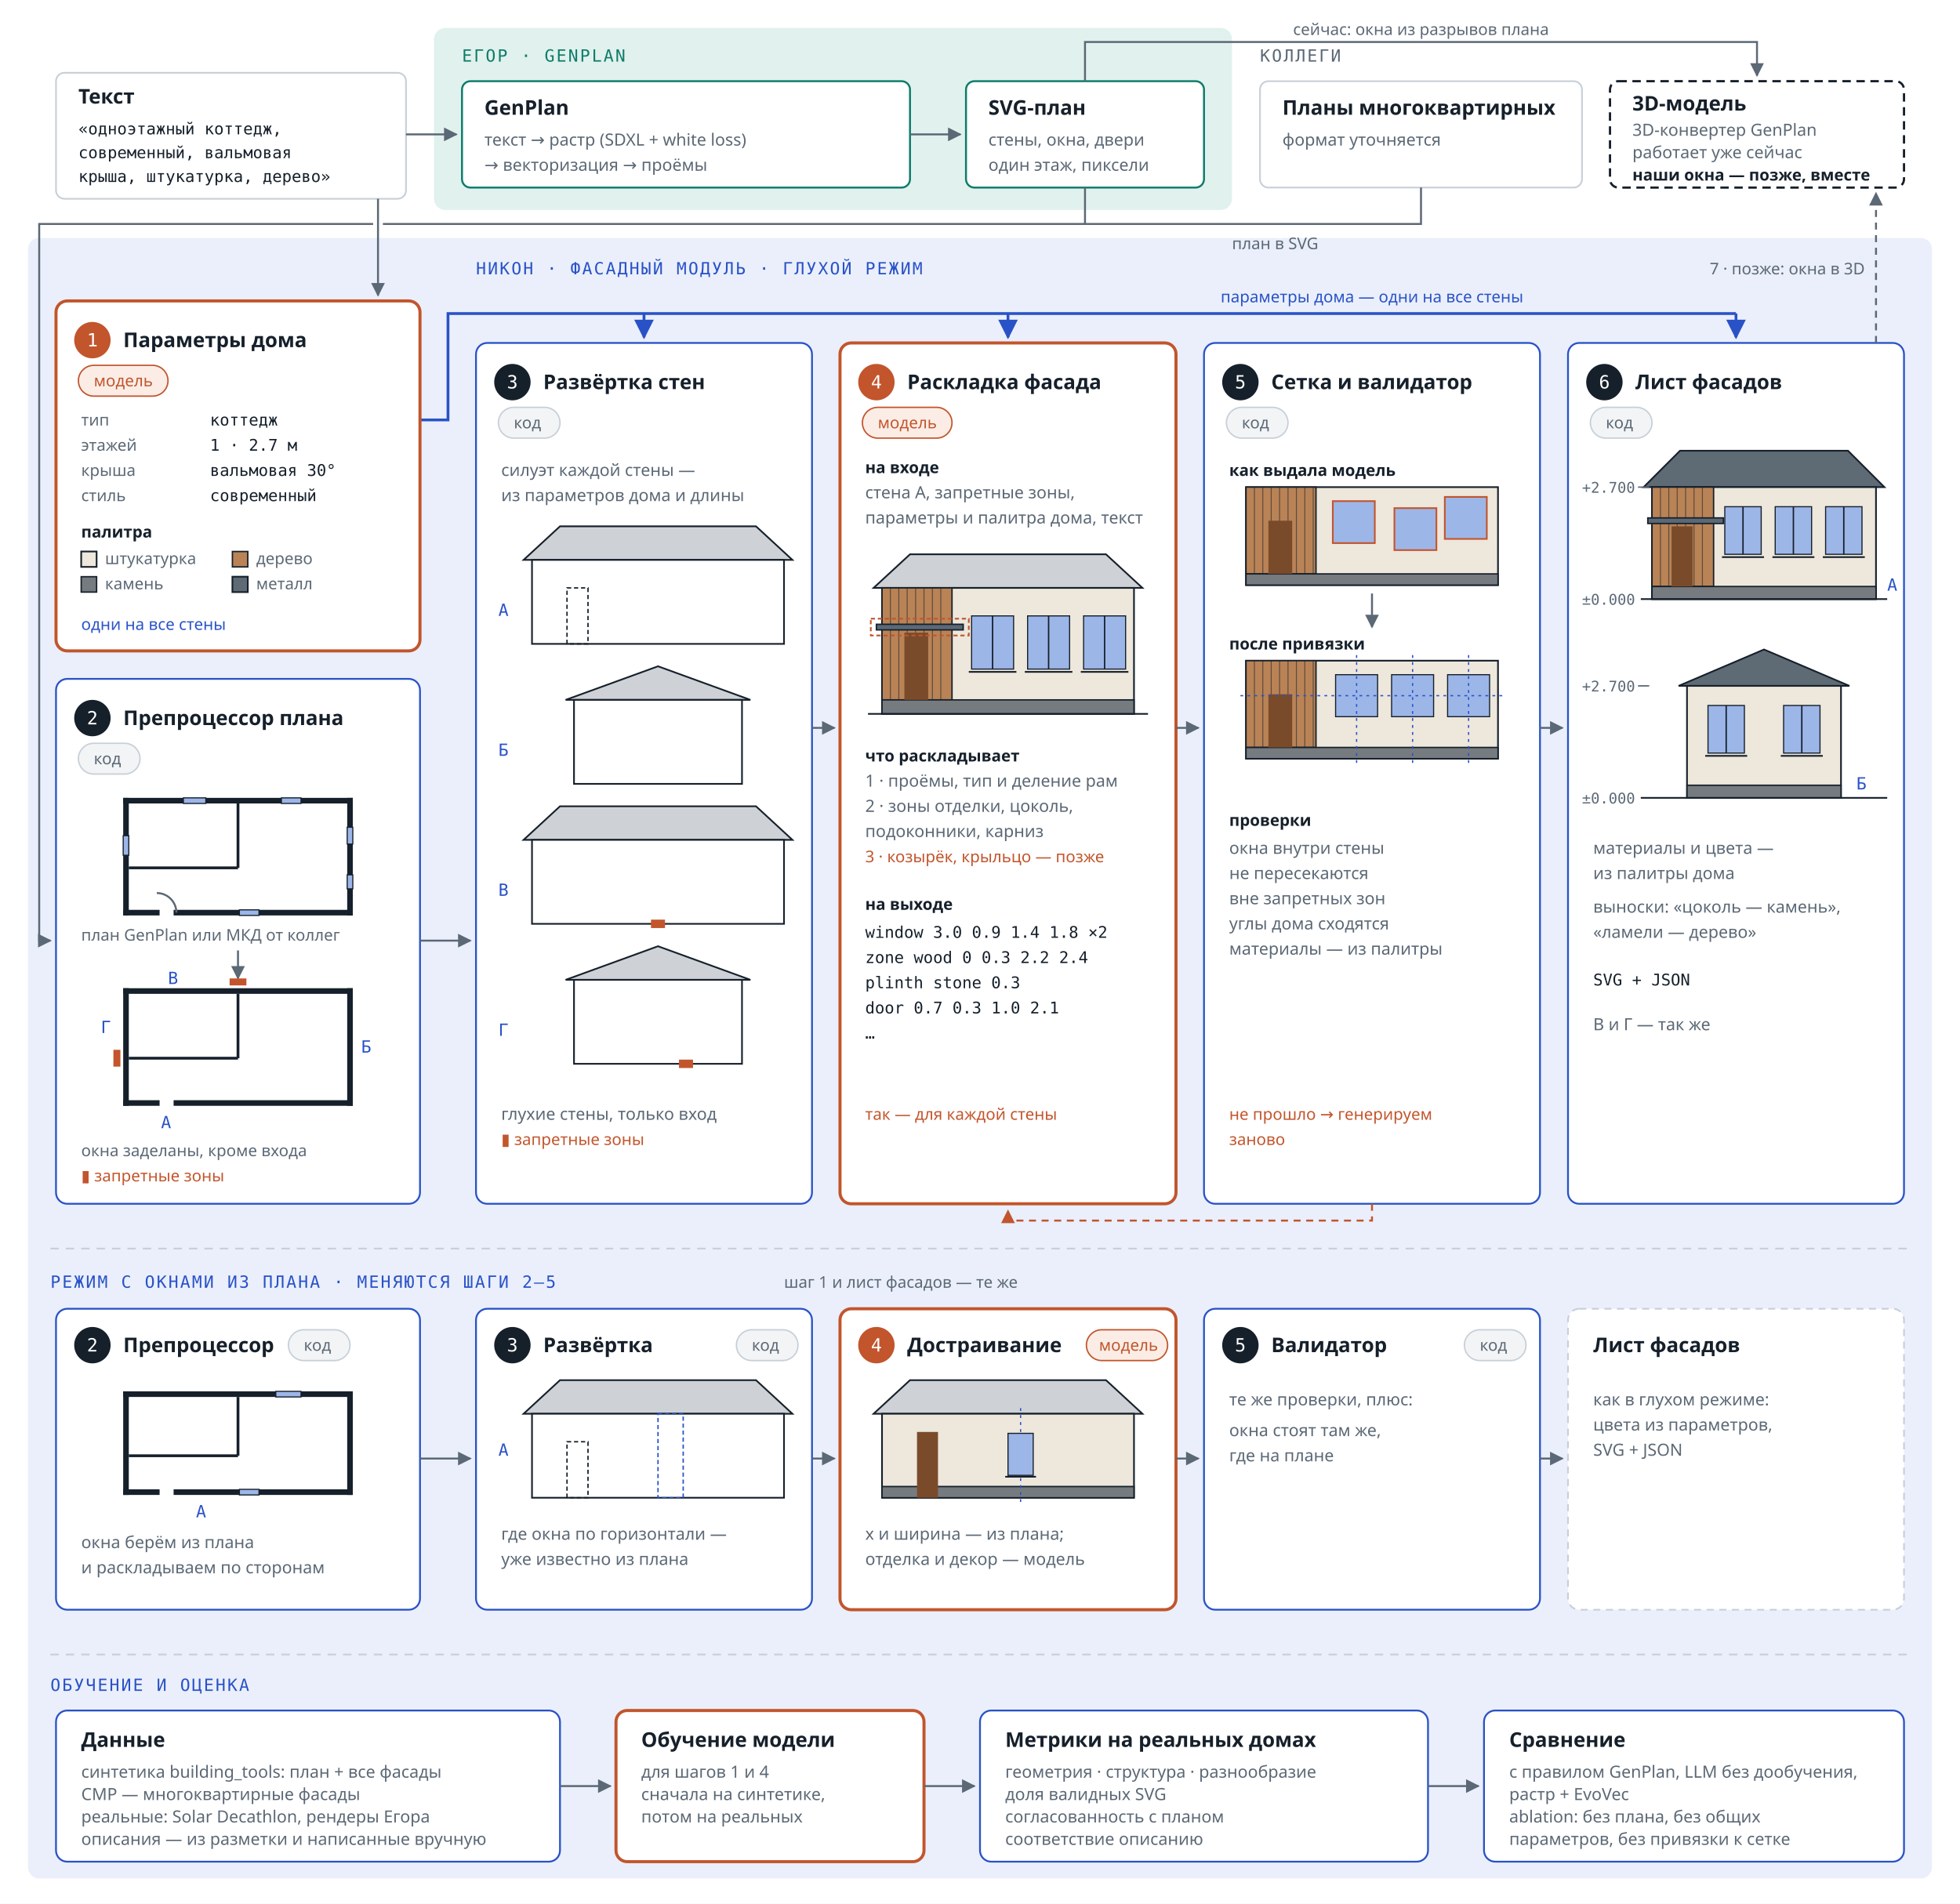
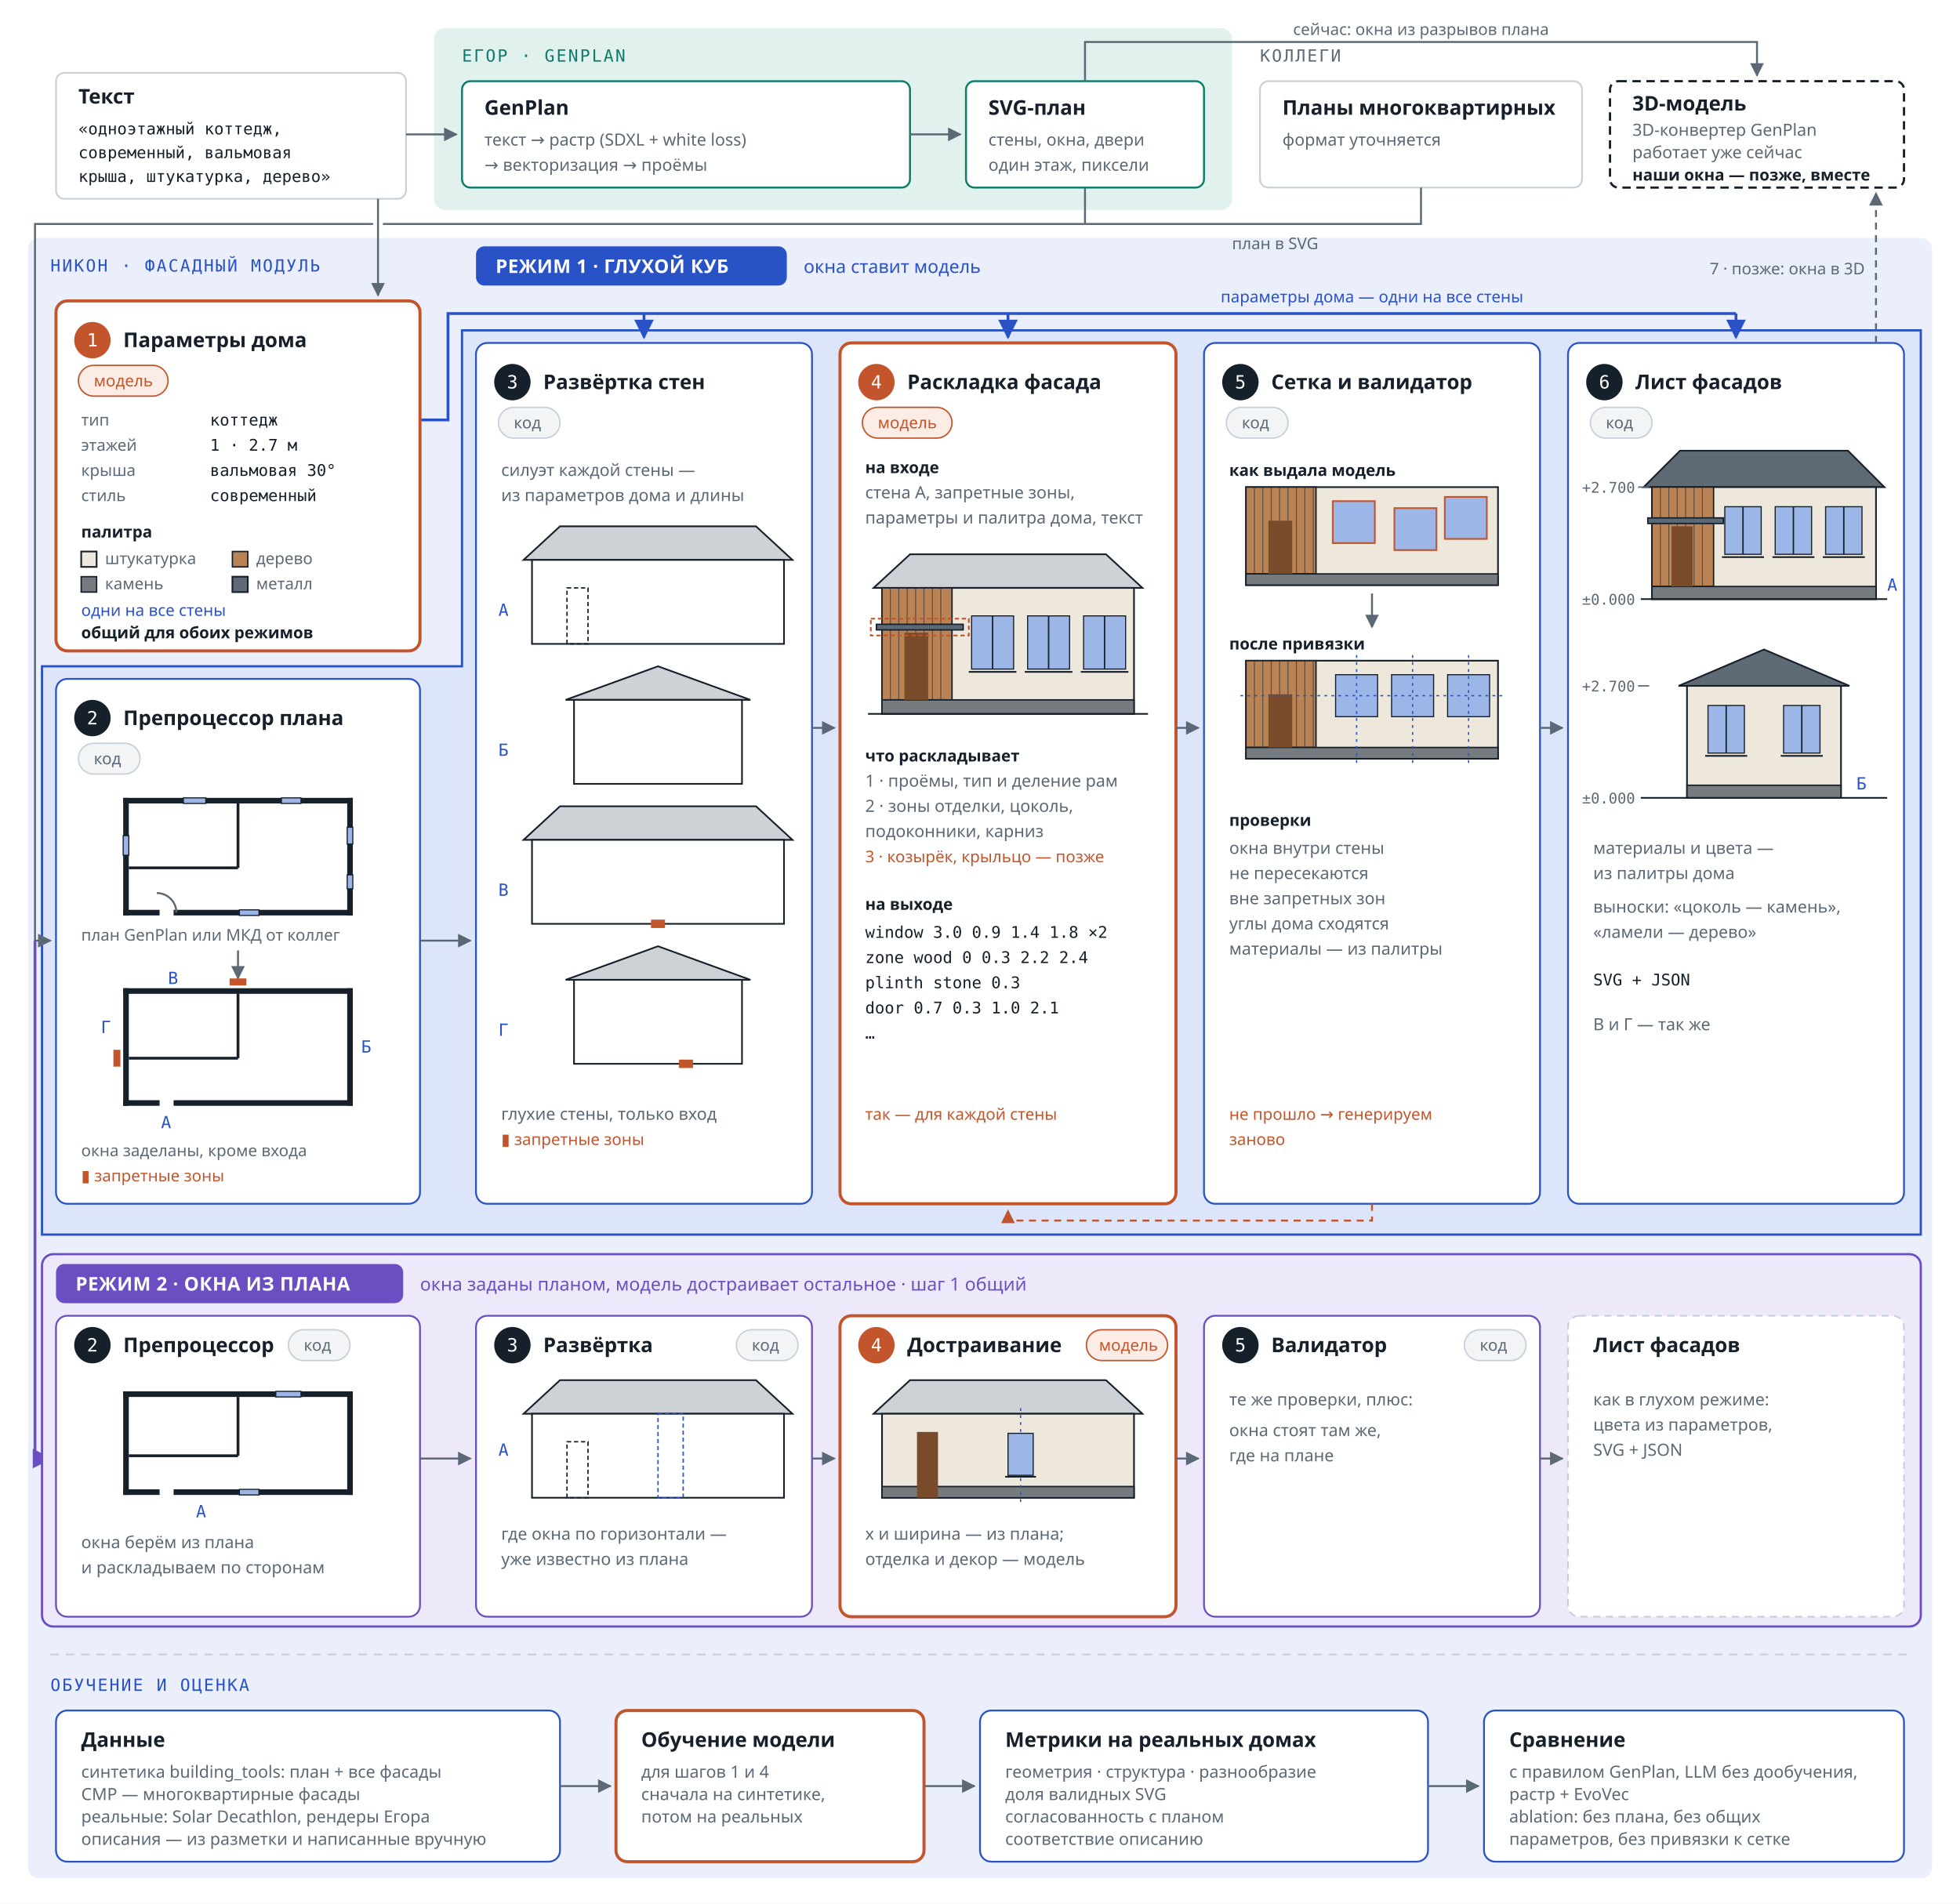
<svg xmlns="http://www.w3.org/2000/svg" viewBox="0 0 1400 1360" width="2800" height="2720" role="img" aria-label="Фасадный модуль по шагам, модель на шагах 1 и 4, остальное код; модель раскладывает проёмы, зоны отделки и декор: 1 параметры дома из текста, 2 препроцессор плана GenPlan, 3 развёртка глухих стен, 4 модель ставит окна на каждую стену, 5 привязка к сетке и валидатор, 6 лист раскрашенных фасадов, 7 позже окна уходят в 3D-модель, которую делаем вместе с Егором">
  <rect width="1400" height="1360" fill="#FFFFFF" />
  <defs>
    <style>
  .lane-egor { fill: #E1F1ED; }
  .lane-mine { fill: #EAEFFB; }
  .box { fill: #FFFFFF; stroke: #C7CFD8; stroke-width: 1.2; }
  .box-egor { fill: #FFFFFF; stroke: #0E7C6B; stroke-width: 1.4; }
  .card { fill: #FFFFFF; stroke: #2952C7; stroke-width: 1.3; }
  .card-model { fill: #FFFFFF; stroke: #C2552C; stroke-width: 2.2; }
  .box-joint { fill: #FFFFFF; stroke: #16202B; stroke-width: 1.6; stroke-dasharray: 6 4; }
  .n-c { fill: #16202B; }
  .n-cm { fill: #C2552C; }
  .n-t { font-family: "IBM Plex Mono", ui-monospace, monospace; font-size: 13px; font-weight: 500; fill: #FFFFFF; }
  .pill { fill: #F2F4F6; stroke: #C7CFD8; stroke-width: 1; }
  .pill-m { fill: #FBEDE6; stroke: #C2552C; stroke-width: 1; }
  .pill-t { font-family: "Golos Text", system-ui, sans-serif; font-size: 11.5px; fill: #5B6875; }
  .pill-tm { font-family: "Golos Text", system-ui, sans-serif; font-size: 11.5px; fill: #C2552C; font-weight: 500; }
  .lane-t { font-family: "IBM Plex Mono", ui-monospace, monospace; font-size: 12px; font-weight: 500; letter-spacing: 0.1em; }
  .lt-egor { fill: #0E7C6B; }
  .lt-mine { fill: #2952C7; }
  .t { font-family: "Golos Text", system-ui, sans-serif; font-size: 14.5px; font-weight: 600; fill: #16202B; }
  .s { font-family: "Golos Text", system-ui, sans-serif; font-size: 12px; fill: #5B6875; }
  .m { font-family: "IBM Plex Mono", ui-monospace, monospace; font-size: 11.5px; fill: #16202B; }
  .lv { font-family: "IBM Plex Mono", ui-monospace, monospace; font-size: 10.5px; fill: #5B6875; }
  .lbl { font-family: "Golos Text", system-ui, sans-serif; font-size: 11.5px; fill: #5B6875; }
  .lbl-acc { fill: #2952C7; }
  .lbl-mod { fill: #C2552C; font-weight: 500; }
  .lbl-ink { fill: #16202B; font-weight: 600; }
  .side { font-family: "IBM Plex Mono", ui-monospace, monospace; font-size: 12px; font-weight: 500; fill: #2952C7; }
  .flow { fill: none; stroke: #5B6875; stroke-width: 1.4; }
  .flow-acc { fill: none; stroke: #2952C7; stroke-width: 2; }
  .flow-mod { fill: none; stroke: #C2552C; stroke-width: 1.4; stroke-dasharray: 5 4; }
  .flow-later { fill: none; stroke: #5B6875; stroke-width: 1.4; stroke-dasharray: 5 4; }
  .halo { fill: none; stroke: #FFFFFF; stroke-width: 7; }
  .head { fill: #5B6875; }
  .head-acc { fill: #2952C7; }
  .head-mod { fill: #C2552C; }
  .pw { stroke: #16202B; stroke-width: 4; stroke-linecap: square; }
  .pi { stroke: #16202B; stroke-width: 2; }
  .zone { fill: #C2552C; }
  .fw { fill: #FFFFFF; stroke: #16202B; stroke-width: 1.2; }
  .fr { fill: #5B6875; fill-opacity: 0.3; stroke: #16202B; stroke-width: 1.2; }
  .fg { fill: #9DB6E8; stroke: #16202B; stroke-width: 0.8; }
  .fg-off { fill: #9DB6E8; stroke: #C2552C; stroke-width: 1.2; }
  .fd { fill: #7A4B2A; }
  .fd-o { fill: none; stroke: #16202B; stroke-width: 1; stroke-dasharray: 3 2; }
  .cw { fill: #D08A6E; stroke: #16202B; stroke-width: 1.2; }
  .cr { fill: #5E6A74; stroke: #16202B; stroke-width: 1.2; }
  .floor { stroke: #2952C7; stroke-width: 1; stroke-dasharray: 3 3; }
  .axis { stroke: #2952C7; stroke-width: 0.9; stroke-dasharray: 2 3; }
  .ground { stroke: #16202B; stroke-width: 1.2; }
  .tick { stroke: #5B6875; stroke-width: 1; }
  .sill { stroke: #16202B; stroke-width: 1.2; }
  .zp { fill: #EDE7DC; stroke: #16202B; stroke-width: 1.2; }
  .zs { fill: #767B80; stroke: #16202B; stroke-width: 1; }
  .zl { fill: #B98356; stroke: #16202B; stroke-width: 1; }
  .lam { stroke: #16202B; stroke-width: 0.7; stroke-opacity: 0.55; }
  .mul { stroke: #16202B; stroke-width: 1; }
  .can { fill: #5B6875; stroke: #16202B; stroke-width: 1; }
  .ext { fill: none; stroke: #C2552C; stroke-width: 1.2; stroke-dasharray: 3 2; }
  .sw-i { stroke: #16202B; stroke-width: 0.8; }
+   .mp1 { fill: #DCE5FA; stroke: #2952C7; stroke-width: 1.6; }
+   .mp2 { fill: #EEE8FB; stroke: #6B4FC2; stroke-width: 1.6; }
+   .tab1 { fill: #2952C7; }
+   .tab2 { fill: #6B4FC2; }
+   .tab-t { font-family: "Golos Text", system-ui, sans-serif; font-size: 13.5px; font-weight: 600; fill: #FFFFFF; letter-spacing: 0.02em; }
+   .mode-s { font-family: "Golos Text", system-ui, sans-serif; font-size: 13px; font-weight: 500; }
+   .ms1 { fill: #2952C7; }
+   .ms2 { fill: #6B4FC2; }
+   .card2 { fill: #FFFFFF; stroke: #6B4FC2; stroke-width: 1.3; }
+   .flow-m2 { fill: none; stroke: #6B4FC2; stroke-width: 1.4; }
+   .head-m2 { fill: #6B4FC2; }
</style>
    <marker id="ah" viewBox="0 0 10 10" refX="9" refY="5" markerWidth="7" markerHeight="7" orient="auto-start-reverse">
      <path d="M0,0 L10,5 L0,10 z" class="head" />
    </marker>
    <marker id="ah-acc" viewBox="0 0 10 10" refX="9" refY="5" markerWidth="7" markerHeight="7" orient="auto-start-reverse">
      <path d="M0,0 L10,5 L0,10 z" class="head-acc" />
+     </marker>
+     <marker id="ah-m2" viewBox="0 0 10 10" refX="9" refY="5" markerWidth="7" markerHeight="7" orient="auto-start-reverse">
+       <path d="M0,0 L10,5 L0,10 z" class="head-m2" />
    </marker>
    <marker id="ah-mod" viewBox="0 0 10 10" refX="9" refY="5" markerWidth="7" markerHeight="7" orient="auto-start-reverse">
      <path d="M0,0 L10,5 L0,10 z" class="head-mod" />
    </marker>
  </defs>
  <rect class="lane-egor" x="310" y="20" width="570" height="130" rx="8" />
  <text class="lane-t lt-egor" x="330" y="44">ЕГОР · GENPLAN</text>
  <rect class="box" x="40" y="52" width="250" height="90" rx="6" />
  <text class="t" x="56" y="74">Текст</text>
  <text class="m" x="56" y="96">«одноэтажный коттедж,</text>
  <text class="m" x="56" y="113">современный, вальмовая</text>
  <text class="m" x="56" y="130">крыша, штукатурка, дерево»</text>
  <rect class="box-egor" x="330" y="58" width="320" height="76" rx="6" />
  <text class="t" x="346" y="82">GenPlan</text>
  <text class="s" x="346" y="104">текст → растр (SDXL + white loss)</text>
  <text class="s" x="346" y="122">→ векторизация → проёмы</text>
  <line class="flow" x1="290" y1="96" x2="326" y2="96" marker-end="url(#ah)" />
  <rect class="box-egor" x="690" y="58" width="170" height="76" rx="6" />
  <text class="t" x="706" y="82">SVG-план</text>
  <text class="s" x="706" y="104">стены, окна, двери</text>
  <text class="s" x="706" y="122">один этаж, пиксели</text>
  <line class="flow" x1="650" y1="96" x2="686" y2="96" marker-end="url(#ah)" />
  <rect class="box-joint" x="1150" y="58" width="210" height="76" rx="6" />
  <text class="t" x="1166" y="79">3D-модель</text>
  <text class="s" x="1166" y="97">3D-конвертер GenPlan</text>
  <text class="s" x="1166" y="113">работает уже сейчас</text>
  <text class="lbl lbl-ink" x="1166" y="129">наши окна — позже, вместе</text>
  <polyline class="flow" points="775,58 775,30 1255,30 1255,54" marker-end="url(#ah)" />
  <text class="lbl" x="1015" y="25" text-anchor="middle">сейчас: окна из разрывов плана</text>
  <text class="lane-t" x="900" y="44" style="fill: #5B6875">КОЛЛЕГИ</text>
  <rect class="box" x="900" y="58" width="230" height="76" rx="6" />
  <text class="t" x="916" y="82">Планы многоквартирных</text>
  <text class="s" x="916" y="104">формат уточняется</text>
  <rect class="lane-mine" x="20" y="170" width="1360" height="1172" rx="8" />
-   <text class="lane-t lt-mine" x="340" y="196">НИКОН · ФАСАДНЫЙ МОДУЛЬ · ГЛУХОЙ РЕЖИМ</text>
-   <polyline class="flow" points="1015,134 1015,160 28,160 28,672 36,672" marker-end="url(#ah)" />
+   <text class="lane-t lt-mine" x="36" y="194">НИКОН · ФАСАДНЫЙ МОДУЛЬ</text>
+   <polygon class="mp1" points="30,476 330,476 330,236 1372,236 1372,882 30,882" />
+   <rect class="tab1" x="340" y="176" width="222" height="28" rx="6" />
+   <text class="tab-t" x="354" y="195">РЕЖИМ 1 · ГЛУХОЙ КУБ</text>
+   <text class="mode-s ms1" x="574" y="195">окна ставит модель</text>
+   <polyline class="flow" points="1015,134 1015,160 25,160 25,672 36,672" marker-end="url(#ah)" />
  <line class="flow" x1="775" y1="134" x2="775" y2="160" />
+   <polyline class="flow-m2" points="25,672 25,1042 36,1042" marker-end="url(#ah-m2)" style="stroke-width: 2" />
  <text class="lbl" x="880" y="178">план в SVG</text>
  <line class="halo" x1="270" y1="153" x2="270" y2="167" />
  <line class="flow" x1="270" y1="142" x2="270" y2="211" marker-end="url(#ah)" />
  <polyline class="flow-acc" points="300,300 320,300 320,224 1240,224" />
  <line class="flow-acc" x1="460" y1="224" x2="460" y2="241" marker-end="url(#ah-acc)" />
  <line class="flow-acc" x1="720" y1="224" x2="720" y2="241" marker-end="url(#ah-acc)" />
  <line class="flow-acc" x1="1240" y1="224" x2="1240" y2="241" marker-end="url(#ah-acc)" />
  <text class="lbl lbl-acc" x="980" y="216" text-anchor="middle">параметры дома — одни на все стены</text>
  <rect class="card-model" x="40" y="215" width="260" height="250" rx="8" />
  <circle class="n-cm" cx="66" cy="243" r="13" />
  <text class="n-t" x="66" y="247.5" text-anchor="middle">1</text>
  <text class="t" x="88" y="248">Параметры дома</text>
  <rect class="pill-m" x="56" y="261" width="64" height="22" rx="11" />
  <text class="pill-tm" x="67" y="276">модель</text>
  <text class="lbl" x="58" y="304">тип</text>
  <text class="m" x="150" y="304">коттедж</text>
  <text class="lbl" x="58" y="322">этажей</text>
  <text class="m" x="150" y="322">1 · 2.7 м</text>
  <text class="lbl" x="58" y="340">крыша</text>
  <text class="m" x="150" y="340">вальмовая 30°</text>
  <text class="lbl" x="58" y="358">стиль</text>
  <text class="m" x="150" y="358">современный</text>
  <text class="lbl lbl-ink" x="58" y="384">палитра</text>
  <rect class="zp" x="58" y="394" width="11" height="11" />
  <text class="lbl" x="75" y="403">штукатурка</text>
  <rect class="zl" x="166" y="394" width="11" height="11" />
  <text class="lbl" x="183" y="403">дерево</text>
  <rect class="zs" x="58" y="412" width="11" height="11" />
  <text class="lbl" x="75" y="421">камень</text>
  <rect class="cr" x="166" y="412" width="11" height="11" />
  <text class="lbl" x="183" y="421">металл</text>
-   <text class="lbl lbl-acc" x="58" y="450">одни на все стены</text>
+   <text class="lbl lbl-acc" x="58" y="440">одни на все стены</text>
+   <text class="lbl lbl-ink" x="58" y="456">общий для обоих режимов</text>
  <rect class="card" x="40" y="485" width="260" height="375" rx="8" />
  <circle class="n-c" cx="66" cy="513" r="13" />
  <text class="n-t" x="66" y="517.5" text-anchor="middle">2</text>
  <text class="t" x="88" y="518">Препроцессор плана</text>
  <rect class="pill" x="56" y="531" width="44" height="22" rx="11" />
  <text class="pill-t" x="67" y="546">код</text>
  <line class="pw" x1="90" y1="572" x2="130" y2="572" />
  <line class="pw" x1="148" y1="572" x2="200" y2="572" />
  <line class="pw" x1="216" y1="572" x2="250" y2="572" />
  <line class="pw" x1="90" y1="652" x2="112" y2="652" />
  <line class="pw" x1="126" y1="652" x2="170" y2="652" />
  <line class="pw" x1="186" y1="652" x2="250" y2="652" />
  <line class="pw" x1="90" y1="572" x2="90" y2="596" />
  <line class="pw" x1="90" y1="612" x2="90" y2="652" />
  <line class="pw" x1="250" y1="572" x2="250" y2="590" />
  <line class="pw" x1="250" y1="604" x2="250" y2="624" />
  <line class="pw" x1="250" y1="636" x2="250" y2="652" />
  <line class="pi" x1="170" y1="574" x2="170" y2="620" />
  <line class="pi" x1="92" y1="620" x2="170" y2="620" />
  <rect class="fg" x="131" y="570" width="16" height="4" />
  <rect class="fg" x="201" y="570" width="14" height="4" />
  <rect class="fg" x="171" y="650" width="14" height="4" />
  <rect class="fg" x="88" y="597" width="4" height="14" />
  <rect class="fg" x="248" y="591" width="4" height="12" />
  <rect class="fg" x="248" y="625" width="4" height="10" />
  <path class="flow" d="M126,652 A14,14 0 0 0 112,638" />
  <text class="lbl" x="58" y="672">план GenPlan или МКД от коллег</text>
  <line class="flow" x1="170" y1="679" x2="170" y2="699" marker-end="url(#ah)" />
  <line class="pw" x1="90" y1="708" x2="250" y2="708" />
  <line class="pw" x1="90" y1="788" x2="112" y2="788" />
  <line class="pw" x1="126" y1="788" x2="250" y2="788" />
  <line class="pw" x1="90" y1="708" x2="90" y2="788" />
  <line class="pw" x1="250" y1="708" x2="250" y2="788" />
  <line class="pi" x1="170" y1="710" x2="170" y2="756" />
  <line class="pi" x1="92" y1="756" x2="170" y2="756" />
  <rect class="zone" x="164" y="699" width="12" height="5" />
  <rect class="zone" x="81" y="750" width="5" height="12" />
  <text class="side" x="120" y="703">В</text>
  <text class="side" x="115" y="806">А</text>
  <text class="side" x="72" y="738">Г</text>
  <text class="side" x="258" y="752">Б</text>
  <text class="lbl" x="58" y="826">окна заделаны, кроме входа</text>
  <text class="lbl lbl-mod" x="58" y="844">▮ запретные зоны</text>
  <rect class="card" x="340" y="245" width="240" height="615" rx="8" />
  <circle class="n-c" cx="366" cy="273" r="13" />
  <text class="n-t" x="366" y="277.5" text-anchor="middle">3</text>
  <text class="t" x="388" y="278">Развёртка стен</text>
  <rect class="pill" x="356" y="291" width="44" height="22" rx="11" />
  <text class="pill-t" x="367" y="306">код</text>
  <text class="s" x="358" y="340">силуэт каждой стены —</text>
  <text class="s" x="358" y="358">из параметров дома и длины</text>
  <text class="side" x="356" y="440">А</text>
  <polygon class="fr" points="374,400 566,400 540,376 400,376" />
  <rect class="fw" x="380" y="400" width="180" height="60" />
  <rect class="fd-o" x="405" y="420" width="15" height="40" />
  <text class="side" x="356" y="540">Б</text>
  <polygon class="fr" points="404,500 536,500 470,476" />
  <rect class="fw" x="410" y="500" width="120" height="60" />
  <text class="side" x="356" y="640">В</text>
  <polygon class="fr" points="374,600 566,600 540,576 400,576" />
  <rect class="fw" x="380" y="600" width="180" height="60" />
  <rect class="zone" x="465" y="657" width="10" height="6" />
  <text class="side" x="356" y="740">Г</text>
  <polygon class="fr" points="404,700 536,700 470,676" />
  <rect class="fw" x="410" y="700" width="120" height="60" />
  <rect class="zone" x="485" y="757" width="10" height="6" />
  <text class="s" x="358" y="800">глухие стены, только вход</text>
  <text class="lbl lbl-mod" x="358" y="818">▮ запретные зоны</text>
  <rect class="card-model" x="600" y="245" width="240" height="615" rx="8" />
  <circle class="n-cm" cx="626" cy="273" r="13" />
  <text class="n-t" x="626" y="277.5" text-anchor="middle">4</text>
  <text class="t" x="648" y="278">Раскладка фасада</text>
  <rect class="pill-m" x="616" y="291" width="64" height="22" rx="11" />
  <text class="pill-tm" x="627" y="306">модель</text>
  <text class="lbl lbl-ink" x="618" y="338">на входе</text>
  <text class="s" x="618" y="356">стена А, запретные зоны,</text>
  <text class="s" x="618" y="374">параметры и палитра дома, текст</text>
  <polygon class="fr" points="624,420 816,420 790,396 650,396" />
  <rect class="zp" x="630" y="420" width="180" height="90" />
  <rect class="zl" x="630" y="420" width="50" height="80" />
  <line class="lam" x1="636" y1="420" x2="636" y2="500" />
  <line class="lam" x1="642" y1="420" x2="642" y2="500" />
  <line class="lam" x1="648" y1="420" x2="648" y2="500" />
  <line class="lam" x1="654" y1="420" x2="654" y2="500" />
  <line class="lam" x1="660" y1="420" x2="660" y2="500" />
  <line class="lam" x1="666" y1="420" x2="666" y2="500" />
  <line class="lam" x1="672" y1="420" x2="672" y2="500" />
  <rect class="zs" x="630" y="500" width="180" height="10" />
  <rect class="fd" x="646" y="452" width="17" height="48" />
  <rect class="can" x="626" y="446" width="62" height="4" />
  <rect class="ext" x="622" y="442" width="70" height="12" />
  <rect class="fg" x="694" y="440" width="30" height="38" />
  <line class="mul" x1="709" y1="440" x2="709" y2="478" />
  <line class="sill" x1="692" y1="480" x2="726" y2="480" />
  <rect class="fg" x="734" y="440" width="30" height="38" />
  <line class="mul" x1="749" y1="440" x2="749" y2="478" />
  <line class="sill" x1="732" y1="480" x2="766" y2="480" />
  <rect class="fg" x="774" y="440" width="30" height="38" />
  <line class="mul" x1="789" y1="440" x2="789" y2="478" />
  <line class="sill" x1="772" y1="480" x2="806" y2="480" />
  <line class="ground" x1="620" y1="510" x2="820" y2="510" />
  <text class="lbl lbl-ink" x="618" y="544">что раскладывает</text>
  <text class="s" x="618" y="562">1 · проёмы, тип и деление рам</text>
  <text class="s" x="618" y="580">2 · зоны отделки, цоколь,</text>
  <text class="s" x="618" y="598">    подоконники, карниз</text>
  <text class="lbl lbl-mod" x="618" y="616">3 · козырёк, крыльцо — позже</text>
  <text class="lbl lbl-ink" x="618" y="650">на выходе</text>
  <text class="m" x="618" y="670">window 3.0 0.9 1.4 1.8 ×2</text>
  <text class="m" x="618" y="688">zone   wood 0 0.3 2.2 2.4</text>
  <text class="m" x="618" y="706">plinth stone 0.3</text>
  <text class="m" x="618" y="724">door   0.7 0.3 1.0 2.1</text>
  <text class="m" x="618" y="742">…</text>
  <text class="lbl lbl-mod" x="618" y="800">так — для каждой стены</text>
  <rect class="card" x="860" y="245" width="240" height="615" rx="8" />
  <circle class="n-c" cx="886" cy="273" r="13" />
  <text class="n-t" x="886" y="277.5" text-anchor="middle">5</text>
  <text class="t" x="908" y="278">Сетка и валидатор</text>
  <rect class="pill" x="876" y="291" width="44" height="22" rx="11" />
  <text class="pill-t" x="887" y="306">код</text>
  <text class="lbl lbl-ink" x="878" y="340">как выдала модель</text>
  <rect class="zp" x="890" y="348" width="180" height="70" />
  <rect class="zl" x="890" y="348" width="50" height="62" />
  <line class="lam" x1="896" y1="348" x2="896" y2="410" />
  <line class="lam" x1="902" y1="348" x2="902" y2="410" />
  <line class="lam" x1="908" y1="348" x2="908" y2="410" />
  <line class="lam" x1="914" y1="348" x2="914" y2="410" />
  <line class="lam" x1="920" y1="348" x2="920" y2="410" />
  <line class="lam" x1="926" y1="348" x2="926" y2="410" />
  <line class="lam" x1="932" y1="348" x2="932" y2="410" />
  <line class="lam" x1="938" y1="348" x2="938" y2="410" />
  <rect class="zs" x="890" y="410" width="180" height="8" />
  <rect class="fd" x="906" y="372" width="17" height="38" />
  <rect class="fg-off" x="952" y="358" width="30" height="30" />
  <rect class="fg-off" x="996" y="363" width="30" height="30" />
  <rect class="fg-off" x="1032" y="355" width="30" height="30" />
  <line class="flow" x1="980" y1="424" x2="980" y2="448" marker-end="url(#ah)" />
  <text class="lbl lbl-ink" x="878" y="464">после привязки</text>
  <rect class="zp" x="890" y="472" width="180" height="70" />
  <rect class="zl" x="890" y="472" width="50" height="62" />
  <line class="lam" x1="896" y1="472" x2="896" y2="534" />
  <line class="lam" x1="902" y1="472" x2="902" y2="534" />
  <line class="lam" x1="908" y1="472" x2="908" y2="534" />
  <line class="lam" x1="914" y1="472" x2="914" y2="534" />
  <line class="lam" x1="920" y1="472" x2="920" y2="534" />
  <line class="lam" x1="926" y1="472" x2="926" y2="534" />
  <line class="lam" x1="932" y1="472" x2="932" y2="534" />
  <line class="lam" x1="938" y1="472" x2="938" y2="534" />
  <rect class="zs" x="890" y="534" width="180" height="8" />
  <rect class="fd" x="906" y="496" width="17" height="38" />
  <rect class="fg" x="954" y="482" width="30" height="30" />
  <rect class="fg" x="994" y="482" width="30" height="30" />
  <rect class="fg" x="1034" y="482" width="30" height="30" />
  <line class="axis" x1="969" y1="468" x2="969" y2="546" />
  <line class="axis" x1="1009" y1="468" x2="1009" y2="546" />
  <line class="axis" x1="1049" y1="468" x2="1049" y2="546" />
  <line class="axis" x1="886" y1="497" x2="1074" y2="497" />
  <text class="lbl lbl-ink" x="878" y="590">проверки</text>
  <text class="s" x="878" y="610">окна внутри стены</text>
  <text class="s" x="878" y="628">не пересекаются</text>
  <text class="s" x="878" y="646">вне запретных зон</text>
  <text class="s" x="878" y="664">углы дома сходятся</text>
  <text class="s" x="878" y="682">материалы — из палитры</text>
  <text class="lbl lbl-mod" x="878" y="800">не прошло → генерируем</text>
  <text class="lbl lbl-mod" x="878" y="818">заново</text>
  <polyline class="flow-mod" points="980,860 980,872 720,872 720,865" marker-end="url(#ah-mod)" />
  <rect class="card" x="1120" y="245" width="240" height="615" rx="8" />
  <circle class="n-c" cx="1146" cy="273" r="13" />
  <text class="n-t" x="1146" y="277.5" text-anchor="middle">6</text>
  <text class="t" x="1168" y="278">Лист фасадов</text>
  <rect class="pill" x="1136" y="291" width="44" height="22" rx="11" />
  <text class="pill-t" x="1147" y="306">код</text>
  <polygon class="cr" points="1174,348 1346,348 1320,322 1200,322" />
  <rect class="zp" x="1180" y="348" width="160" height="80" />
  <rect class="zl" x="1180" y="348" width="44" height="71" />
  <line class="lam" x1="1186" y1="348" x2="1186" y2="419" />
  <line class="lam" x1="1192" y1="348" x2="1192" y2="419" />
  <line class="lam" x1="1198" y1="348" x2="1198" y2="419" />
  <line class="lam" x1="1204" y1="348" x2="1204" y2="419" />
  <line class="lam" x1="1210" y1="348" x2="1210" y2="419" />
  <line class="lam" x1="1216" y1="348" x2="1216" y2="419" />
  <rect class="zs" x="1180" y="419" width="160" height="9" />
  <rect class="fd" x="1194" y="376" width="15" height="43" />
  <rect class="can" x="1177" y="370" width="54" height="4" />
  <rect class="fg" x="1232" y="362" width="26" height="34" />
  <line class="mul" x1="1245" y1="362" x2="1245" y2="396" />
  <line class="sill" x1="1230" y1="398" x2="1260" y2="398" />
  <rect class="fg" x="1268" y="362" width="26" height="34" />
  <line class="mul" x1="1281" y1="362" x2="1281" y2="396" />
  <line class="sill" x1="1266" y1="398" x2="1296" y2="398" />
  <rect class="fg" x="1304" y="362" width="26" height="34" />
  <line class="mul" x1="1317" y1="362" x2="1317" y2="396" />
  <line class="sill" x1="1302" y1="398" x2="1332" y2="398" />
  <line class="ground" x1="1172" y1="428" x2="1348" y2="428" />
  <line class="tick" x1="1170" y1="348" x2="1178" y2="348" />
  <text class="lv" x="1130" y="352">+2.700</text>
  <text class="lv" x="1130" y="432">±0.000</text>
  <text class="side" x="1348" y="422">А</text>
  <polygon class="cr" points="1199,490 1321,490 1260,464" />
  <rect class="zp" x="1205" y="490" width="110" height="80" />
  <rect class="zs" x="1205" y="561" width="110" height="9" />
  <rect class="fg" x="1220" y="504" width="26" height="34" />
  <line class="mul" x1="1233" y1="504" x2="1233" y2="538" />
  <line class="sill" x1="1218" y1="540" x2="1248" y2="540" />
  <rect class="fg" x="1274" y="504" width="26" height="34" />
  <line class="mul" x1="1287" y1="504" x2="1287" y2="538" />
  <line class="sill" x1="1272" y1="540" x2="1302" y2="540" />
  <line class="ground" x1="1172" y1="570" x2="1348" y2="570" />
  <line class="tick" x1="1170" y1="490" x2="1178" y2="490" />
  <text class="lv" x="1130" y="494">+2.700</text>
  <text class="lv" x="1130" y="574">±0.000</text>
  <text class="side" x="1326" y="564">Б</text>
  <text class="s" x="1138" y="610">материалы и цвета —</text>
  <text class="s" x="1138" y="628">из палитры дома</text>
  <text class="s" x="1138" y="652">выноски: «цоколь — камень»,</text>
  <text class="s" x="1138" y="670">«ламели — дерево»</text>
  <text class="m" x="1138" y="704">SVG + JSON</text>
  <text class="s" x="1138" y="736">В и Г — так же</text>
  <line class="flow" x1="300" y1="672" x2="336" y2="672" marker-end="url(#ah)" />
  <line class="flow" x1="580" y1="520" x2="596" y2="520" marker-end="url(#ah)" />
  <line class="flow" x1="840" y1="520" x2="856" y2="520" marker-end="url(#ah)" />
  <line class="flow" x1="1100" y1="520" x2="1116" y2="520" marker-end="url(#ah)" />
  <line class="flow-later" x1="1340" y1="245" x2="1340" y2="138" marker-end="url(#ah)" />
  <text class="lbl" x="1332" y="196" text-anchor="end">7 · позже: окна в 3D</text>
-   <line x1="36" y1="892" x2="1364" y2="892" style="stroke: #C7CFD8; stroke-width: 1.2; stroke-dasharray: 6 5" />
-   <text class="lane-t lt-mine" x="36" y="920">РЕЖИМ С ОКНАМИ ИЗ ПЛАНА · МЕНЯЮТСЯ ШАГИ 2–5</text>
-   <text class="lbl" x="560" y="920">шаг 1 и лист фасадов — те же</text>
-   <rect class="card" x="40" y="935" width="260" height="215" rx="8" />
+   <rect class="mp2" x="30" y="896" width="1342" height="266" rx="8" />
+   <rect class="tab2" x="40" y="903" width="248" height="28" rx="6" />
+   <text class="tab-t" x="54" y="922">РЕЖИМ 2 · ОКНА ИЗ ПЛАНА</text>
+   <text class="mode-s ms2" x="300" y="922">окна заданы планом, модель достраивает остальное · шаг 1 общий</text>
+   <rect class="card2" x="40" y="940" width="260" height="215" rx="8" />
  <circle class="n-c" cx="66" cy="961" r="13" />
  <text class="n-t" x="66" y="965.5" text-anchor="middle">2</text>
  <text class="t" x="88" y="966">Препроцессор</text>
  <rect class="pill" x="206" y="950" width="44" height="22" rx="11" />
  <text class="pill-t" x="217" y="965">код</text>
  <line class="pw" x1="90" y1="996" x2="196" y2="996" />
  <line class="pw" x1="216" y1="996" x2="250" y2="996" />
  <line class="pw" x1="90" y1="1066" x2="112" y2="1066" />
  <line class="pw" x1="126" y1="1066" x2="170" y2="1066" />
  <line class="pw" x1="186" y1="1066" x2="250" y2="1066" />
  <line class="pw" x1="90" y1="996" x2="90" y2="1066" />
  <line class="pw" x1="250" y1="996" x2="250" y2="1066" />
  <line class="pi" x1="170" y1="998" x2="170" y2="1040" />
  <line class="pi" x1="92" y1="1040" x2="170" y2="1040" />
  <rect class="fg" x="197" y="994" width="18" height="4" />
  <rect class="fg" x="171" y="1064" width="14" height="4" />
  <text class="side" x="140" y="1084">А</text>
  <text class="s" x="58" y="1106">окна берём из плана</text>
  <text class="s" x="58" y="1124">и раскладываем по сторонам</text>
  <line class="flow" x1="300" y1="1042" x2="336" y2="1042" marker-end="url(#ah)" />
-   <rect class="card" x="340" y="935" width="240" height="215" rx="8" />
+   <rect class="card2" x="340" y="940" width="240" height="215" rx="8" />
  <circle class="n-c" cx="366" cy="961" r="13" />
  <text class="n-t" x="366" y="965.5" text-anchor="middle">3</text>
  <text class="t" x="388" y="966">Развёртка</text>
  <rect class="pill" x="526" y="950" width="44" height="22" rx="11" />
  <text class="pill-t" x="537" y="965">код</text>
  <text class="side" x="356" y="1040">А</text>
  <polygon class="fr" points="374,1010 566,1010 540,986 400,986" />
  <rect class="fw" x="380" y="1010" width="180" height="60" />
  <rect class="fd-o" x="405" y="1030" width="15" height="40" />
  <rect class="fd-o" x="470" y="1010" width="18" height="60" style="stroke: #2952C7" />
  <text class="s" x="358" y="1100">где окна по горизонтали —</text>
  <text class="s" x="358" y="1118">уже известно из плана</text>
  <line class="flow" x1="580" y1="1042" x2="596" y2="1042" marker-end="url(#ah)" />
-   <rect class="card-model" x="600" y="935" width="240" height="215" rx="8" />
+   <rect class="card-model" x="600" y="940" width="240" height="215" rx="8" />
  <circle class="n-cm" cx="626" cy="961" r="13" />
  <text class="n-t" x="626" y="965.5" text-anchor="middle">4</text>
  <text class="t" x="648" y="966">Достраивание</text>
  <rect class="pill-m" x="776" y="950" width="58" height="22" rx="11" />
  <text class="pill-tm" x="785" y="965">модель</text>
  <polygon class="fr" points="624,1010 816,1010 790,986 650,986" />
  <rect class="zp" x="630" y="1010" width="180" height="60" />
  <rect class="zs" x="630" y="1062" width="180" height="8" />
  <line class="axis" x1="729" y1="1006" x2="729" y2="1074" />
  <rect class="fg" x="720" y="1024" width="18" height="30" />
  <line class="sill" x1="718" y1="1055" x2="740" y2="1055" />
  <rect class="fd" x="655" y="1023" width="15" height="47" />
  <text class="s" x="618" y="1100">x и ширина — из плана;</text>
  <text class="s" x="618" y="1118">отделка и декор — модель</text>
  <line class="flow" x1="840" y1="1042" x2="856" y2="1042" marker-end="url(#ah)" />
-   <rect class="card" x="860" y="935" width="240" height="215" rx="8" />
+   <rect class="card2" x="860" y="940" width="240" height="215" rx="8" />
  <circle class="n-c" cx="886" cy="961" r="13" />
  <text class="n-t" x="886" y="965.5" text-anchor="middle">5</text>
  <text class="t" x="908" y="966">Валидатор</text>
  <rect class="pill" x="1046" y="950" width="44" height="22" rx="11" />
  <text class="pill-t" x="1057" y="965">код</text>
  <text class="s" x="878" y="1004">те же проверки, плюс:</text>
  <text class="s" x="878" y="1026">окна стоят там же,</text>
  <text class="s" x="878" y="1044">где на плане</text>
  <line class="flow" x1="1100" y1="1042" x2="1116" y2="1042" marker-end="url(#ah)" />
-   <rect class="box" x="1120" y="935" width="240" height="215" rx="8" style="stroke-dasharray: 5 4" />
+   <rect class="box" x="1120" y="940" width="240" height="215" rx="8" style="stroke-dasharray: 5 4" />
  <text class="t" x="1138" y="966">Лист фасадов</text>
  <text class="s" x="1138" y="1004">как в глухом режиме:</text>
  <text class="s" x="1138" y="1022">цвета из параметров,</text>
  <text class="s" x="1138" y="1040">SVG + JSON</text>
  <line x1="36" y1="1182" x2="1364" y2="1182" style="stroke: #C7CFD8; stroke-width: 1.2; stroke-dasharray: 6 5" />
  <text class="lane-t lt-mine" x="36" y="1208">ОБУЧЕНИЕ И ОЦЕНКА</text>
  <rect class="card" x="40" y="1222" width="360" height="108" rx="8" />
  <text class="t" x="58" y="1248">Данные</text>
  <text class="s" x="58" y="1270">синтетика building_tools: план + все фасады</text>
  <text class="s" x="58" y="1286">CMP — многоквартирные фасады</text>
  <text class="s" x="58" y="1302">реальные: Solar Decathlon, рендеры Егора</text>
  <text class="s" x="58" y="1318">описания — из разметки и написанные вручную</text>
  <line class="flow" x1="400" y1="1276" x2="436" y2="1276" marker-end="url(#ah)" />
  <rect class="card-model" x="440" y="1222" width="220" height="108" rx="8" />
  <text class="t" x="458" y="1248">Обучение модели</text>
  <text class="s" x="458" y="1270">для шагов 1 и 4</text>
  <text class="s" x="458" y="1286">сначала на синтетике,</text>
  <text class="s" x="458" y="1302">потом на реальных</text>
  <line class="flow" x1="660" y1="1276" x2="696" y2="1276" marker-end="url(#ah)" />
  <rect class="card" x="700" y="1222" width="320" height="108" rx="8" />
  <text class="t" x="718" y="1248">Метрики на реальных домах</text>
  <text class="s" x="718" y="1270">геометрия · структура · разнообразие</text>
  <text class="s" x="718" y="1286">доля валидных SVG</text>
  <text class="s" x="718" y="1302">согласованность с планом</text>
  <text class="s" x="718" y="1318">соответствие описанию</text>
  <line class="flow" x1="1020" y1="1276" x2="1056" y2="1276" marker-end="url(#ah)" />
  <rect class="card" x="1060" y="1222" width="300" height="108" rx="8" />
  <text class="t" x="1078" y="1248">Сравнение</text>
  <text class="s" x="1078" y="1270">с правилом GenPlan, LLM без дообучения,</text>
  <text class="s" x="1078" y="1286">растр + EvoVec</text>
  <text class="s" x="1078" y="1302">ablation: без плана, без общих</text>
  <text class="s" x="1078" y="1318">параметров, без привязки к сетке</text>
</svg>
